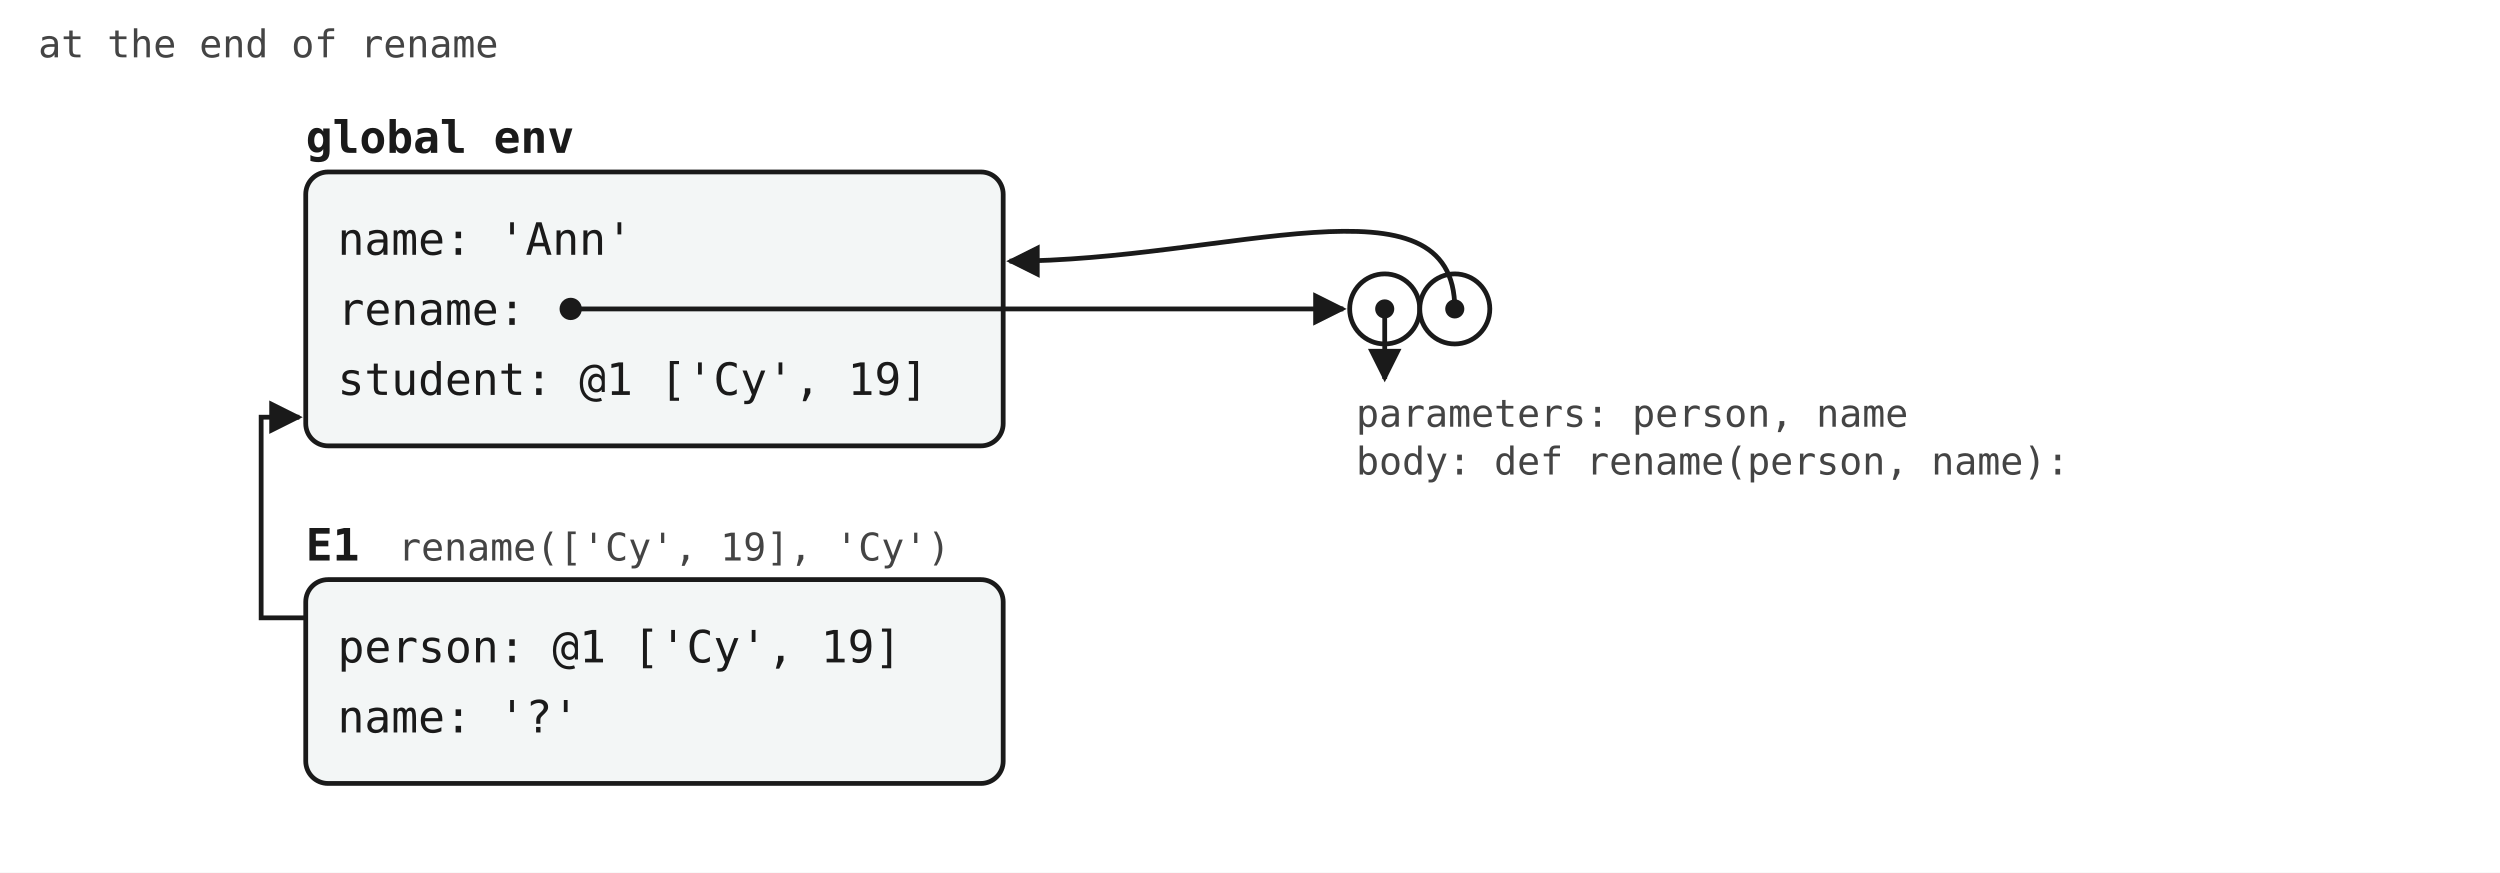
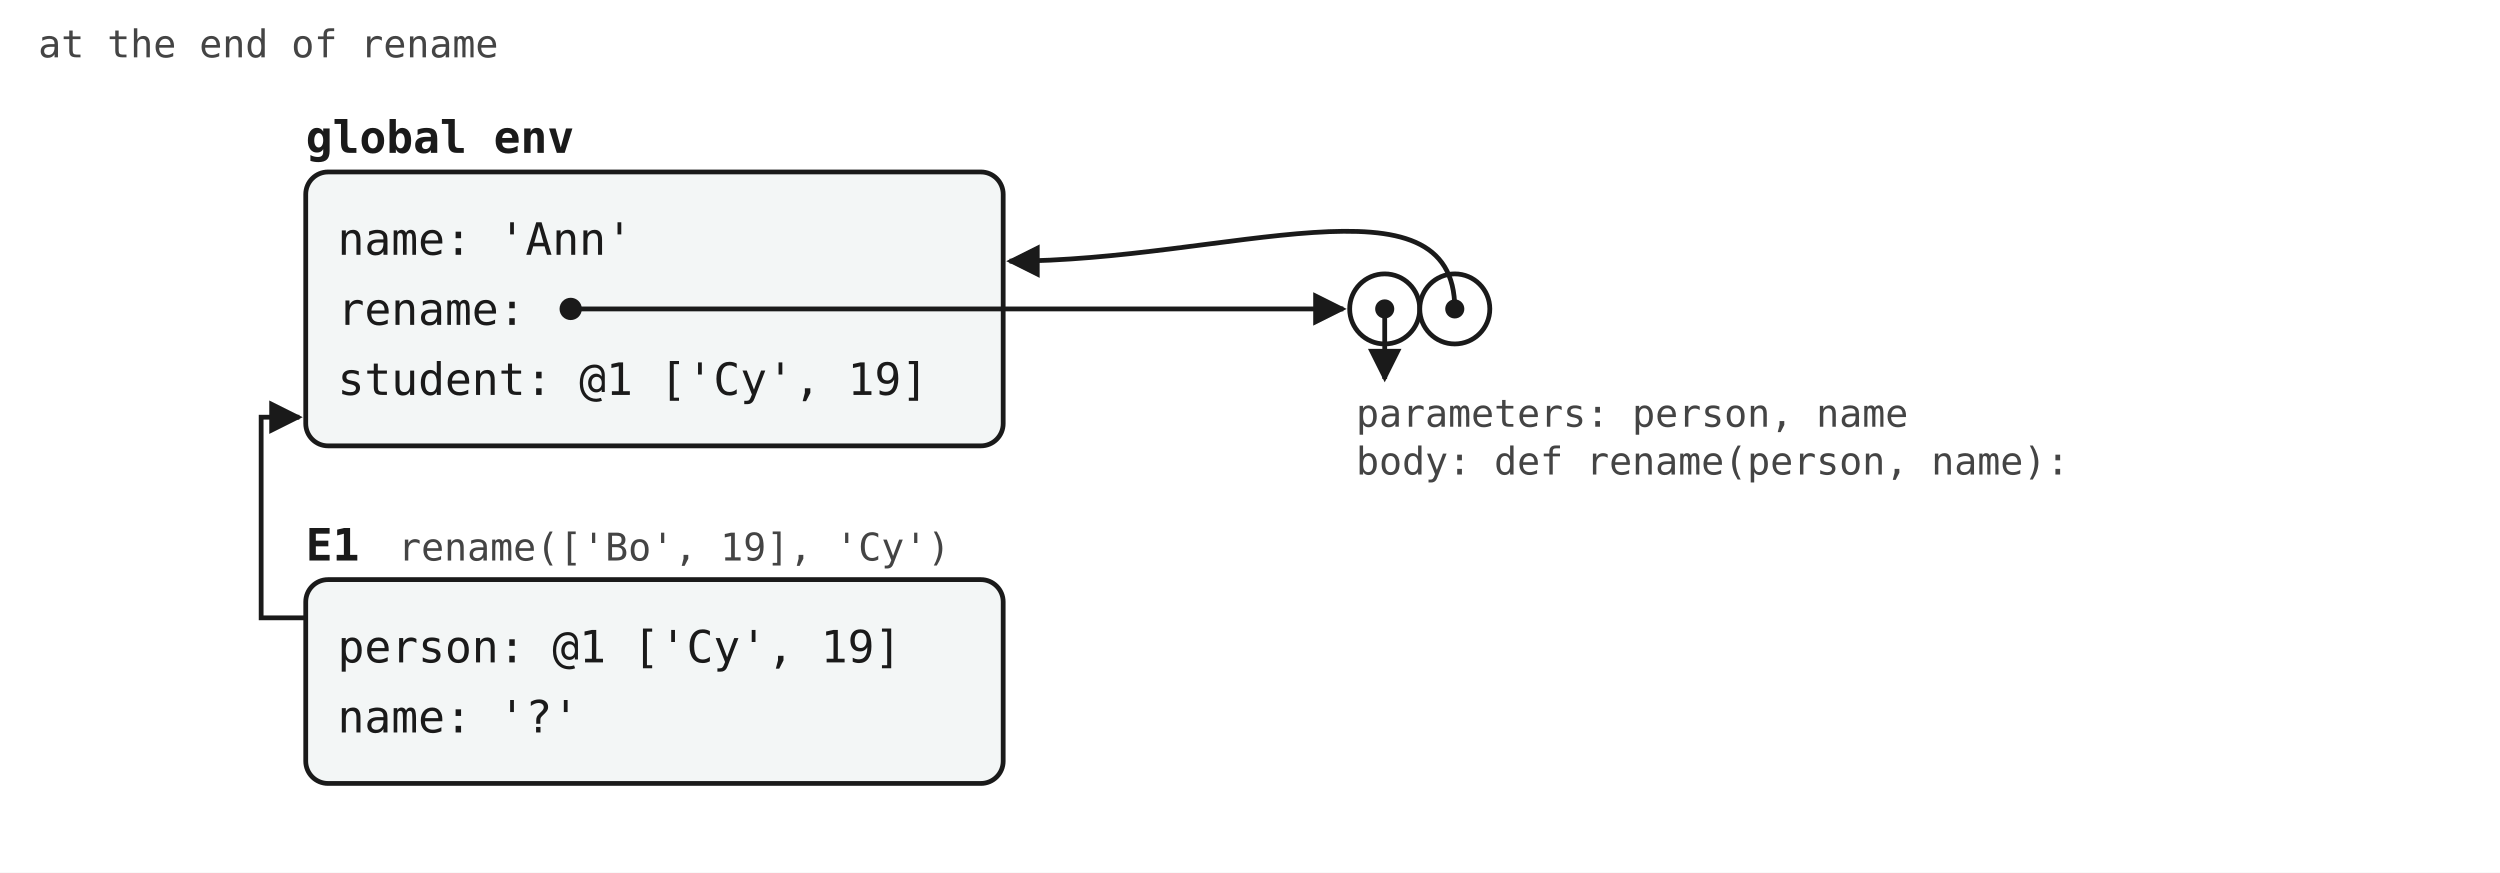
<svg xmlns="http://www.w3.org/2000/svg" viewBox="0 0 785 274" width="785" height="274">
  <style>text{font-family:ui-monospace,Menlo,Consolas,monospace;font-size:14px;fill:#1a1a1a}.small{font-size:12px;fill:#444}.box{fill:#fff;stroke:#1a1a1a;stroke-width:1.5}.frame{fill:#f3f6f6;stroke:#1a1a1a;stroke-width:1.5}.line{stroke:#1a1a1a;stroke-width:1.5;fill:none}.dot{fill:#1a1a1a}</style>
  <defs>
    <marker id="arrow" viewBox="0 0 10 10" refX="9" refY="5" markerWidth="7" markerHeight="7" orient="auto-start-reverse">
      <path d="M0,0L10,5L0,10z" fill="#1a1a1a" />
    </marker>
  </defs>
  <rect width="785" height="274" fill="#ffffff" />
  <text class="small" x="12" y="18">at the end of rename</text>
  <text x="96" y="48" font-weight="bold">global env</text>
  <rect class="frame" x="96" y="54" width="219" height="86" rx="7" />
  <text x="106" y="80">name: 'Ann'</text>
  <text x="106" y="102">rename: </text>
  <circle class="dot" cx="179.2" cy="97" r="3.5" />
  <text x="106" y="124">student: @1 ['Cy', 19]</text>
  <text x="96" y="176" font-weight="bold">E1</text>
-   <text class="small" x="125" y="176">rename(['Cy', 19], 'Cy')</text>
+   <text class="small" x="125" y="176">rename(['Bo', 19], 'Cy')</text>
  <rect class="frame" x="96" y="182" width="219" height="64" rx="7" />
  <text x="106" y="208">person: @1 ['Cy', 19]</text>
  <text x="106" y="230">name: '?'</text>
  <path class="line" d="M96,194 H82 V131 H94" marker-end="url(#arrow)" />
  <circle class="box" cx="434.8" cy="97" r="11" />
  <circle class="box" cx="456.8" cy="97" r="11" />
  <circle class="dot" cx="434.8" cy="97" r="3" />
  <circle class="dot" cx="456.8" cy="97" r="3" />
  <line class="line" x1="434.8" y1="97" x2="434.8" y2="119" marker-end="url(#arrow)" />
  <text class="small" x="425.8" y="134">parameters: person, name</text>
  <text class="small" x="425.8" y="149">body: def rename(person, name):</text>
  <path class="line" d="M179.2,97 C375,97 375,97 421.8,97" marker-end="url(#arrow)" />
  <path class="line" d="M456.8,97 C456.8,53 385,82 317,82" marker-end="url(#arrow)" />
</svg>
